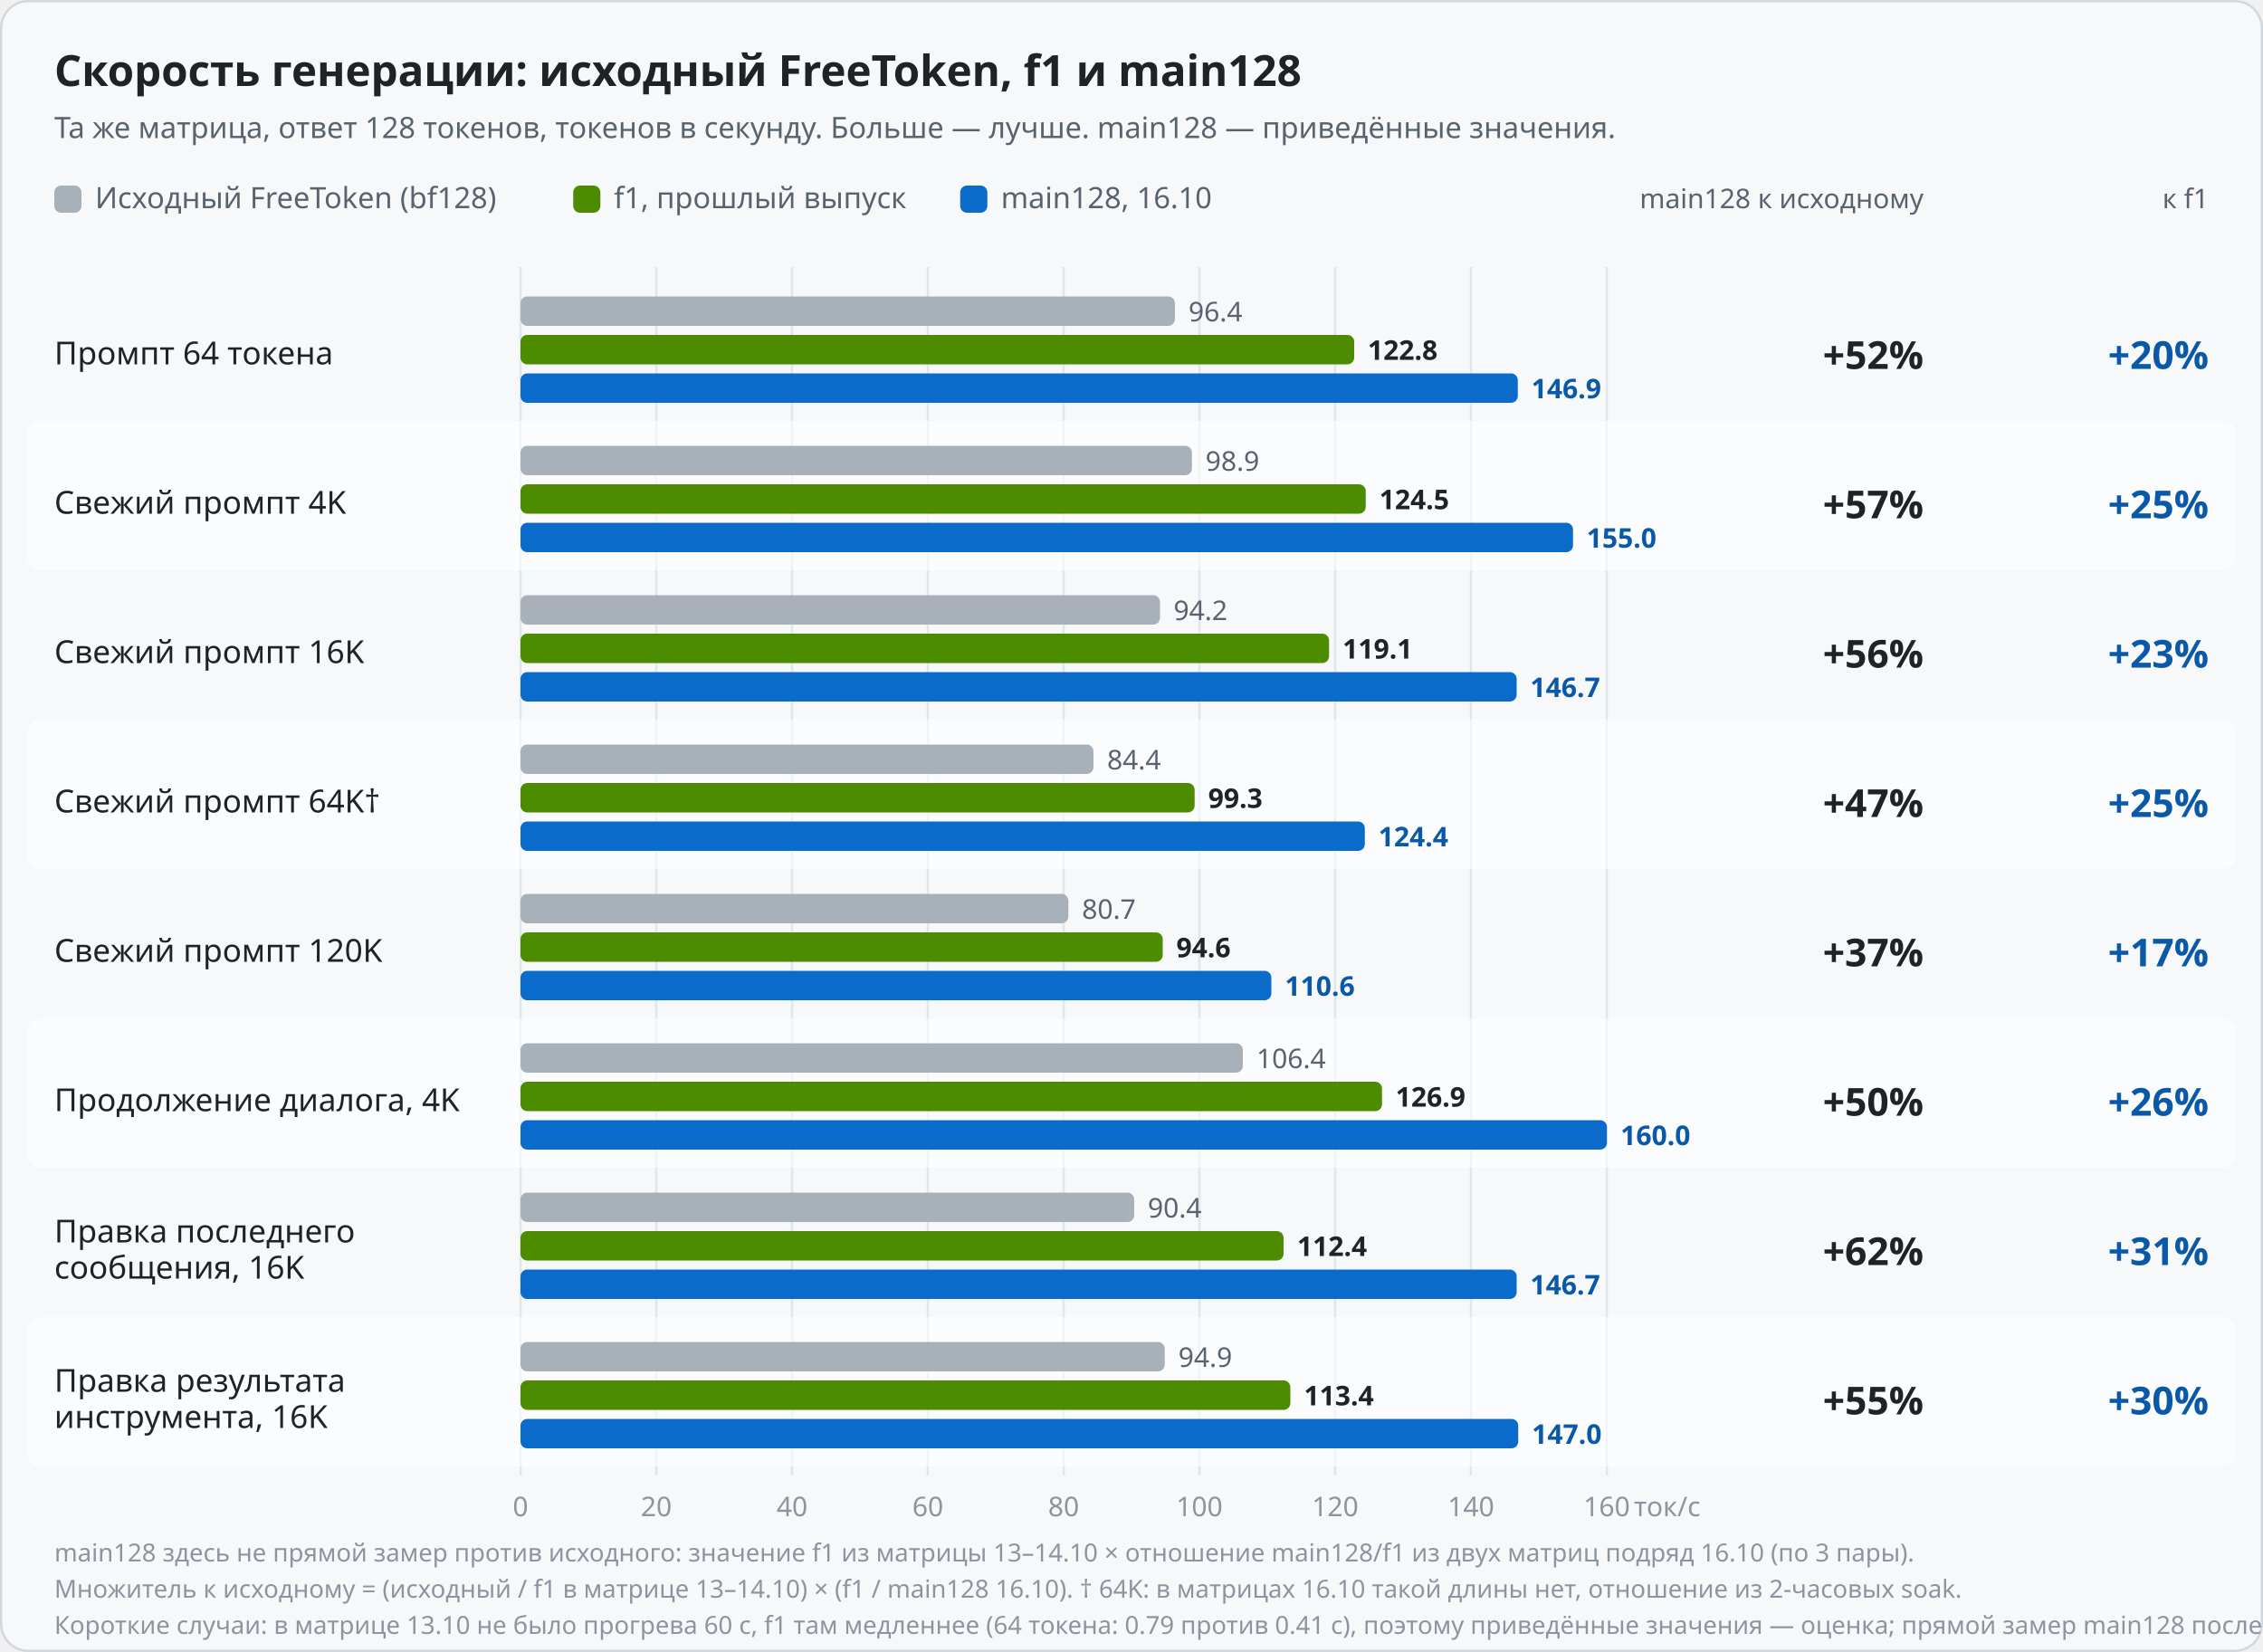
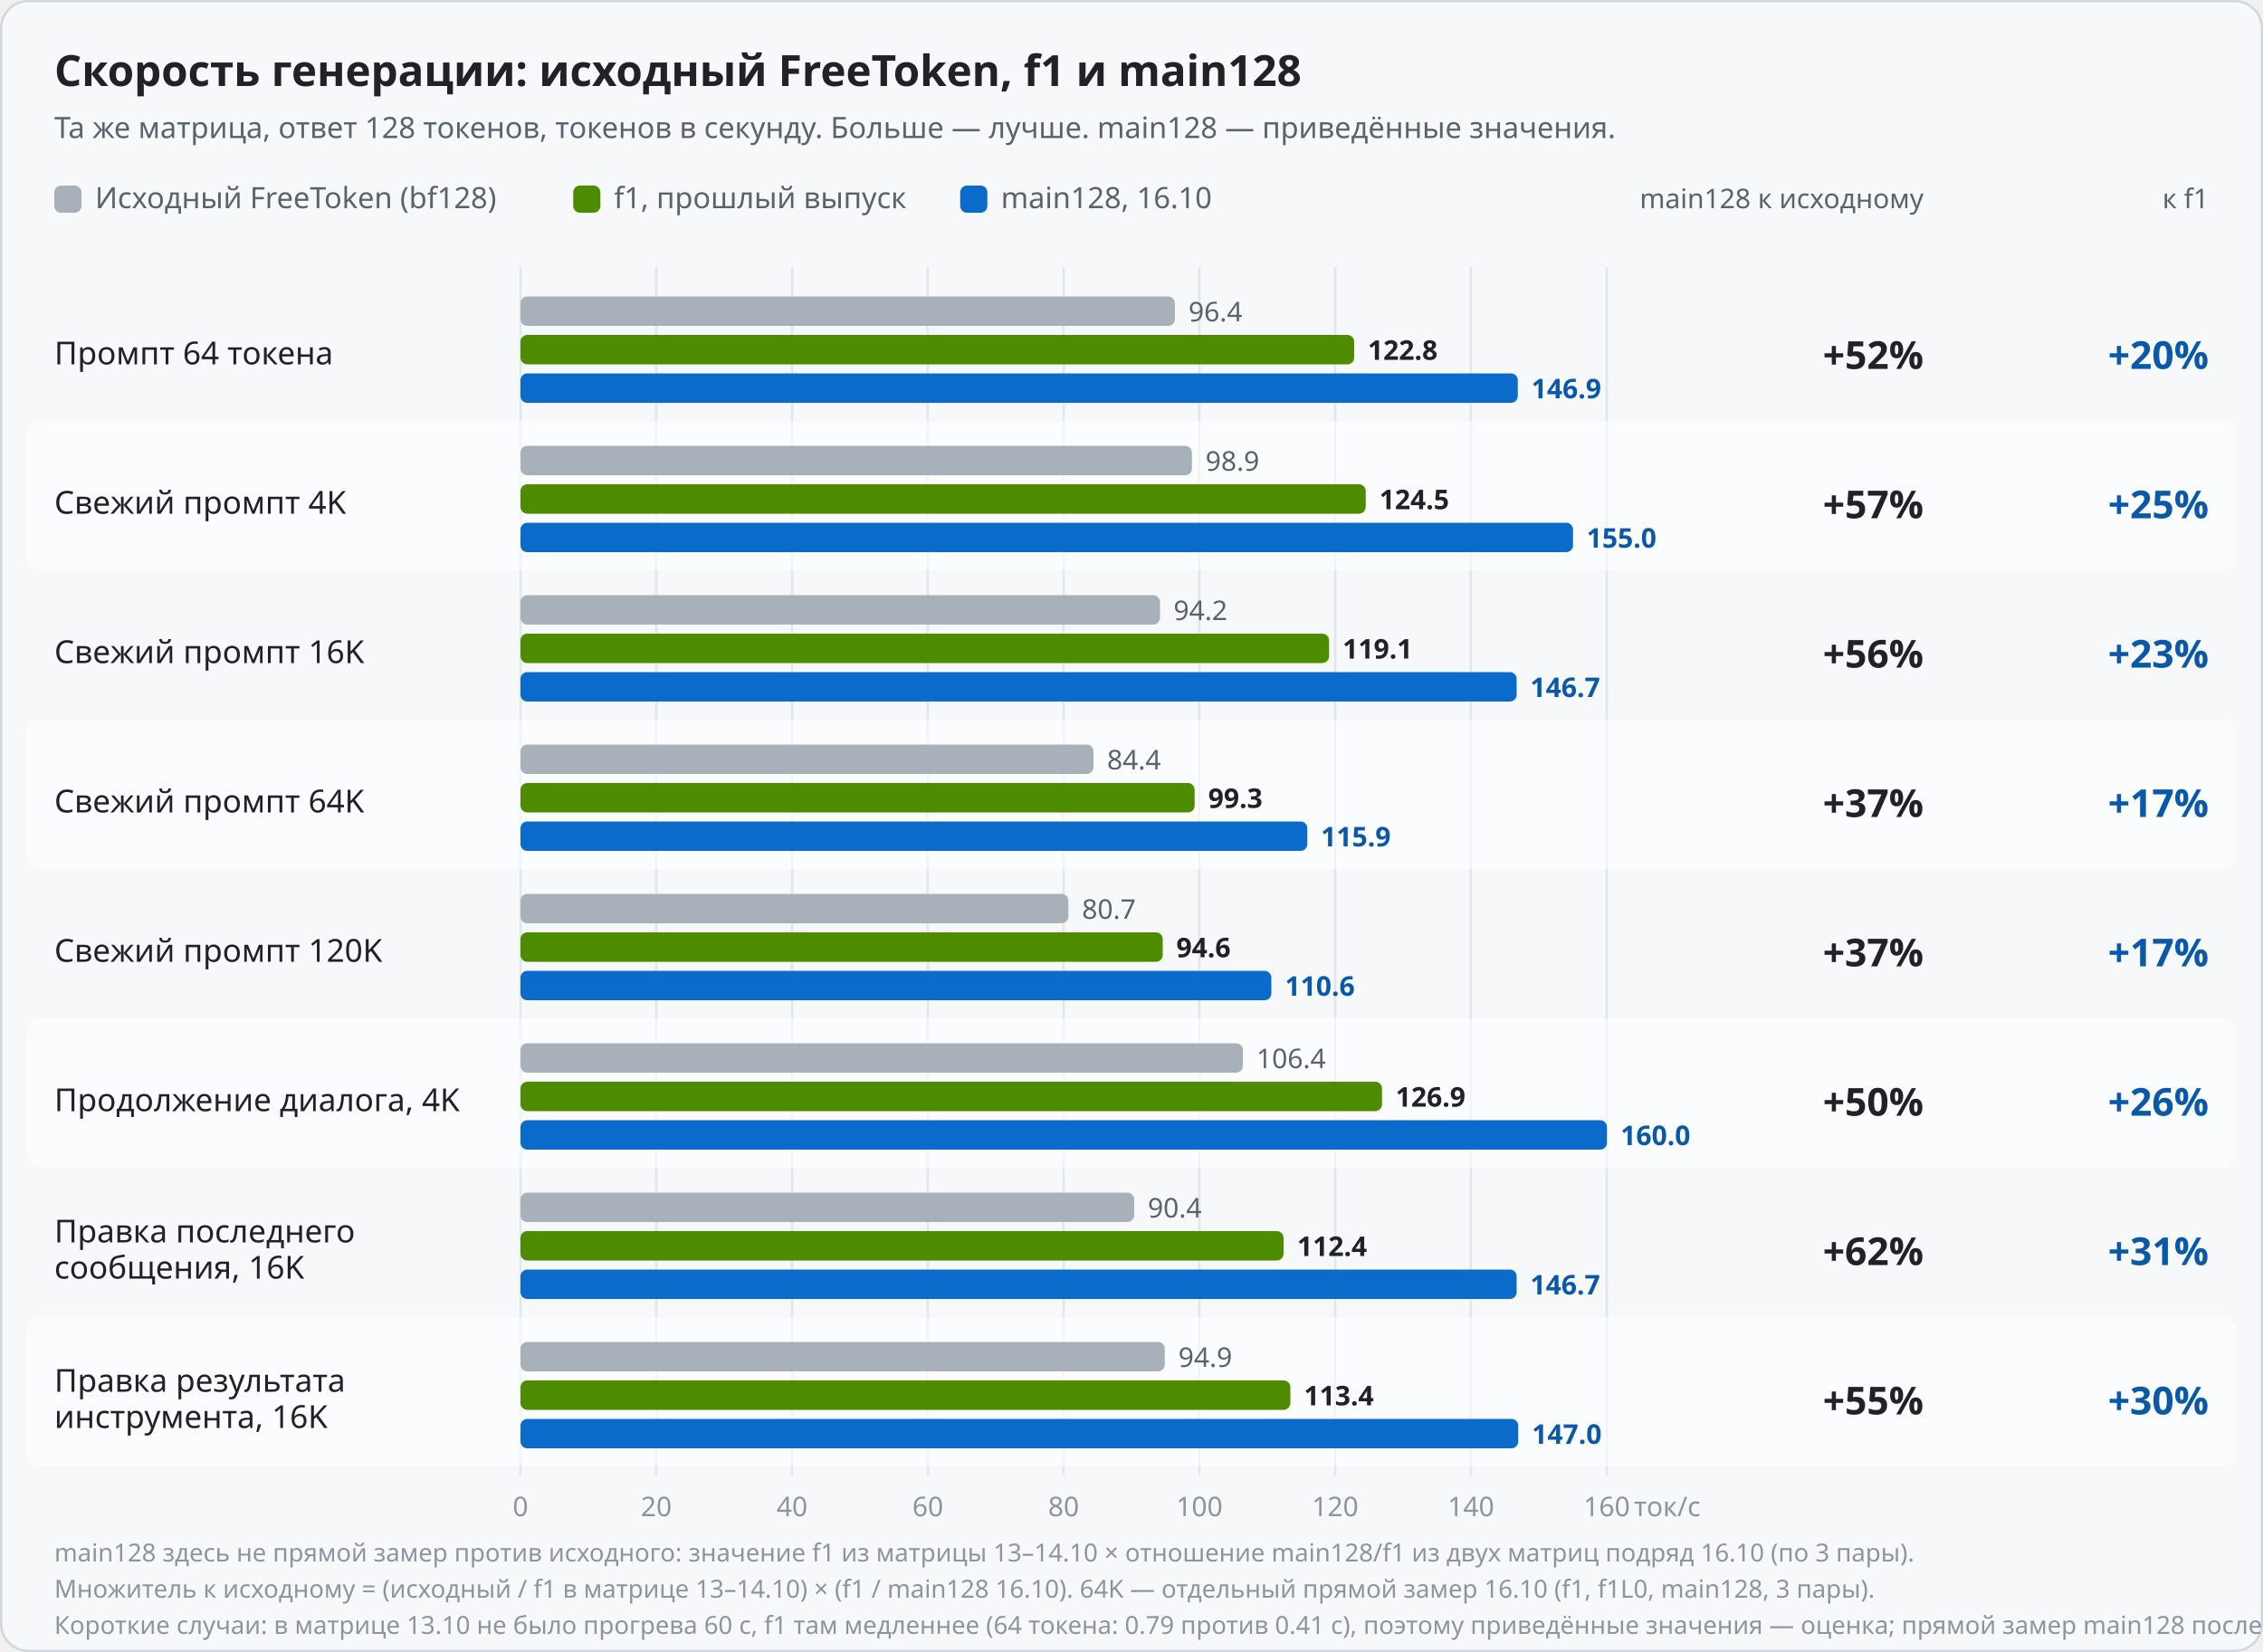
<svg xmlns="http://www.w3.org/2000/svg" width="1000" height="730" viewBox="0 0 1000 730" font-family="-apple-system,BlinkMacSystemFont,'Segoe UI','Noto Sans',Helvetica,Arial,sans-serif" role="img" aria-label="Скорость генерации: исходный FreeToken, f1 и main128">
  <rect x="0.5" y="0.5" width="999" height="729" rx="12" fill="#f6f8fa" stroke="#d0d7de" />
  <text x="24.0" y="38.0" font-size="19" fill="#1f2328" text-anchor="start" font-weight="600">Скорость генерации: исходный FreeToken, f1 и main128</text>
  <text x="24.0" y="61.0" font-size="13" fill="#59636e" text-anchor="start">Та же матрица, ответ 128 токенов, токенов в секунду. Больше — лучше. main128 — приведённые значения.</text>
  <rect x="24.0" y="82.0" width="12.0" height="12.0" rx="3" fill="#a8b1ba" />
  <text x="42.0" y="92.0" font-size="13" fill="#59636e" text-anchor="start">Исходный FreeToken (bf128)</text>
  <rect x="253.3" y="82.0" width="12.0" height="12.0" rx="3" fill="#4d8c00" />
  <text x="271.3" y="92.0" font-size="13" fill="#59636e" text-anchor="start">f1, прошлый выпуск</text>
  <rect x="424.3" y="82.0" width="12.0" height="12.0" rx="3" fill="#0b6bcb" />
  <text x="442.3" y="92.0" font-size="13" fill="#59636e" text-anchor="start">main128, 16.10</text>
  <text x="850.0" y="92.0" font-size="12" fill="#59636e" text-anchor="end">main128 к исходному</text>
  <text x="976.0" y="92.0" font-size="12" fill="#59636e" text-anchor="end">к f1</text>
  <line x1="230.0" y1="118.0" x2="230.0" y2="652.0" stroke="#e1e6eb" stroke-width="1" />
  <text x="230.0" y="670.0" font-size="12" fill="#8c959f" text-anchor="middle">0</text>
  <line x1="290.0" y1="118.0" x2="290.0" y2="652.0" stroke="#e1e6eb" stroke-width="1" />
  <text x="290.0" y="670.0" font-size="12" fill="#8c959f" text-anchor="middle">20</text>
  <line x1="350.0" y1="118.0" x2="350.0" y2="652.0" stroke="#e1e6eb" stroke-width="1" />
  <text x="350.0" y="670.0" font-size="12" fill="#8c959f" text-anchor="middle">40</text>
  <line x1="410.0" y1="118.0" x2="410.0" y2="652.0" stroke="#e1e6eb" stroke-width="1" />
  <text x="410.0" y="670.0" font-size="12" fill="#8c959f" text-anchor="middle">60</text>
  <line x1="470.0" y1="118.0" x2="470.0" y2="652.0" stroke="#e1e6eb" stroke-width="1" />
  <text x="470.0" y="670.0" font-size="12" fill="#8c959f" text-anchor="middle">80</text>
  <line x1="530.0" y1="118.0" x2="530.0" y2="652.0" stroke="#e1e6eb" stroke-width="1" />
  <text x="530.0" y="670.0" font-size="12" fill="#8c959f" text-anchor="middle">100</text>
  <line x1="590.0" y1="118.0" x2="590.0" y2="652.0" stroke="#e1e6eb" stroke-width="1" />
  <text x="590.0" y="670.0" font-size="12" fill="#8c959f" text-anchor="middle">120</text>
  <line x1="650.0" y1="118.0" x2="650.0" y2="652.0" stroke="#e1e6eb" stroke-width="1" />
  <text x="650.0" y="670.0" font-size="12" fill="#8c959f" text-anchor="middle">140</text>
  <line x1="710.0" y1="118.0" x2="710.0" y2="652.0" stroke="#e1e6eb" stroke-width="1" />
  <text x="710.0" y="670.0" font-size="12" fill="#8c959f" text-anchor="middle">160</text>
  <text x="722.0" y="670.0" font-size="12" fill="#8c959f" text-anchor="start">ток/с</text>
  <text x="24.0" y="161.0" font-size="14" fill="#1f2328" text-anchor="start">Промпт 64 токена</text>
  <rect x="230.0" y="131.0" width="289.2" height="13.0" rx="3" fill="#a8b1ba" />
  <text x="525.2" y="142.0" font-size="12" fill="#59636e" text-anchor="start">96.4</text>
  <rect x="230.0" y="148.0" width="368.4" height="13.0" rx="3" fill="#4d8c00" />
  <text x="604.4" y="159.0" font-size="12" fill="#1f2328" text-anchor="start" font-weight="600">122.8</text>
  <rect x="230.0" y="165.0" width="440.7" height="13.0" rx="3" fill="#0b6bcb" />
  <text x="676.7" y="176.0" font-size="12" fill="#0a58a8" text-anchor="start" font-weight="600">146.9</text>
  <text x="850.0" y="163.0" font-size="17" fill="#1f2328" text-anchor="end" font-weight="700">+52%</text>
  <text x="976.0" y="163.0" font-size="17" fill="#0a58a8" text-anchor="end" font-weight="700">+20%</text>
  <rect x="12.0" y="186.0" width="976.0" height="66.0" rx="6" fill="#ffffff" fill-opacity="0.55" />
  <text x="24.0" y="227.0" font-size="14" fill="#1f2328" text-anchor="start">Свежий промпт 4K</text>
  <rect x="230.0" y="197.0" width="296.7" height="13.0" rx="3" fill="#a8b1ba" />
  <text x="532.7" y="208.0" font-size="12" fill="#59636e" text-anchor="start">98.9</text>
  <rect x="230.0" y="214.0" width="373.5" height="13.0" rx="3" fill="#4d8c00" />
  <text x="609.5" y="225.0" font-size="12" fill="#1f2328" text-anchor="start" font-weight="600">124.5</text>
  <rect x="230.0" y="231.0" width="465.1" height="13.0" rx="3" fill="#0b6bcb" />
  <text x="701.1" y="242.0" font-size="12" fill="#0a58a8" text-anchor="start" font-weight="600">155.0</text>
  <text x="850.0" y="229.0" font-size="17" fill="#1f2328" text-anchor="end" font-weight="700">+57%</text>
  <text x="976.0" y="229.0" font-size="17" fill="#0a58a8" text-anchor="end" font-weight="700">+25%</text>
  <text x="24.0" y="293.0" font-size="14" fill="#1f2328" text-anchor="start">Свежий промпт 16K</text>
  <rect x="230.0" y="263.0" width="282.6" height="13.0" rx="3" fill="#a8b1ba" />
  <text x="518.6" y="274.0" font-size="12" fill="#59636e" text-anchor="start">94.2</text>
  <rect x="230.0" y="280.0" width="357.3" height="13.0" rx="3" fill="#4d8c00" />
  <text x="593.3" y="291.0" font-size="12" fill="#1f2328" text-anchor="start" font-weight="600">119.1</text>
  <rect x="230.0" y="297.0" width="440.2" height="13.0" rx="3" fill="#0b6bcb" />
  <text x="676.2" y="308.0" font-size="12" fill="#0a58a8" text-anchor="start" font-weight="600">146.7</text>
  <text x="850.0" y="295.0" font-size="17" fill="#1f2328" text-anchor="end" font-weight="700">+56%</text>
  <text x="976.0" y="295.0" font-size="17" fill="#0a58a8" text-anchor="end" font-weight="700">+23%</text>
  <rect x="12.0" y="318.0" width="976.0" height="66.0" rx="6" fill="#ffffff" fill-opacity="0.55" />
-   <text x="24.0" y="359.0" font-size="14" fill="#1f2328" text-anchor="start">Свежий промпт 64K†</text>
+   <text x="24.0" y="359.0" font-size="14" fill="#1f2328" text-anchor="start">Свежий промпт 64K</text>
  <rect x="230.0" y="329.0" width="253.2" height="13.0" rx="3" fill="#a8b1ba" />
  <text x="489.2" y="340.0" font-size="12" fill="#59636e" text-anchor="start">84.4</text>
  <rect x="230.0" y="346.0" width="297.9" height="13.0" rx="3" fill="#4d8c00" />
  <text x="533.9" y="357.0" font-size="12" fill="#1f2328" text-anchor="start" font-weight="600">99.3</text>
-   <rect x="230.0" y="363.0" width="373.1" height="13.0" rx="3" fill="#0b6bcb" />
-   <text x="609.1" y="374.0" font-size="12" fill="#0a58a8" text-anchor="start" font-weight="600">124.4</text>
-   <text x="850.0" y="361.0" font-size="17" fill="#1f2328" text-anchor="end" font-weight="700">+47%</text>
-   <text x="976.0" y="361.0" font-size="17" fill="#0a58a8" text-anchor="end" font-weight="700">+25%</text>
+   <rect x="230.0" y="363.0" width="347.7" height="13.0" rx="3" fill="#0b6bcb" />
+   <text x="583.7" y="374.0" font-size="12" fill="#0a58a8" text-anchor="start" font-weight="600">115.9</text>
+   <text x="850.0" y="361.0" font-size="17" fill="#1f2328" text-anchor="end" font-weight="700">+37%</text>
+   <text x="976.0" y="361.0" font-size="17" fill="#0a58a8" text-anchor="end" font-weight="700">+17%</text>
  <text x="24.0" y="425.0" font-size="14" fill="#1f2328" text-anchor="start">Свежий промпт 120K</text>
  <rect x="230.0" y="395.0" width="242.1" height="13.0" rx="3" fill="#a8b1ba" />
  <text x="478.1" y="406.0" font-size="12" fill="#59636e" text-anchor="start">80.7</text>
  <rect x="230.0" y="412.0" width="283.8" height="13.0" rx="3" fill="#4d8c00" />
  <text x="519.8" y="423.0" font-size="12" fill="#1f2328" text-anchor="start" font-weight="600">94.6</text>
  <rect x="230.0" y="429.0" width="331.8" height="13.0" rx="3" fill="#0b6bcb" />
  <text x="567.8" y="440.0" font-size="12" fill="#0a58a8" text-anchor="start" font-weight="600">110.6</text>
  <text x="850.0" y="427.0" font-size="17" fill="#1f2328" text-anchor="end" font-weight="700">+37%</text>
  <text x="976.0" y="427.0" font-size="17" fill="#0a58a8" text-anchor="end" font-weight="700">+17%</text>
  <rect x="12.0" y="450.0" width="976.0" height="66.0" rx="6" fill="#ffffff" fill-opacity="0.55" />
  <text x="24.0" y="491.0" font-size="14" fill="#1f2328" text-anchor="start">Продолжение диалога, 4K</text>
  <rect x="230.0" y="461.0" width="319.2" height="13.0" rx="3" fill="#a8b1ba" />
  <text x="555.2" y="472.0" font-size="12" fill="#59636e" text-anchor="start">106.4</text>
  <rect x="230.0" y="478.0" width="380.7" height="13.0" rx="3" fill="#4d8c00" />
  <text x="616.7" y="489.0" font-size="12" fill="#1f2328" text-anchor="start" font-weight="600">126.9</text>
  <rect x="230.0" y="495.0" width="480.1" height="13.0" rx="3" fill="#0b6bcb" />
  <text x="716.1" y="506.0" font-size="12" fill="#0a58a8" text-anchor="start" font-weight="600">160.0</text>
  <text x="850.0" y="493.0" font-size="17" fill="#1f2328" text-anchor="end" font-weight="700">+50%</text>
  <text x="976.0" y="493.0" font-size="17" fill="#0a58a8" text-anchor="end" font-weight="700">+26%</text>
  <text x="24.0" y="549.0" font-size="14" fill="#1f2328" text-anchor="start">Правка последнего</text>
  <text x="24.0" y="565.0" font-size="14" fill="#1f2328" text-anchor="start">сообщения, 16K</text>
  <rect x="230.0" y="527.0" width="271.2" height="13.0" rx="3" fill="#a8b1ba" />
  <text x="507.2" y="538.0" font-size="12" fill="#59636e" text-anchor="start">90.4</text>
  <rect x="230.0" y="544.0" width="337.2" height="13.0" rx="3" fill="#4d8c00" />
  <text x="573.2" y="555.0" font-size="12" fill="#1f2328" text-anchor="start" font-weight="600">112.4</text>
  <rect x="230.0" y="561.0" width="440.2" height="13.0" rx="3" fill="#0b6bcb" />
  <text x="676.2" y="572.0" font-size="12" fill="#0a58a8" text-anchor="start" font-weight="600">146.7</text>
  <text x="850.0" y="559.0" font-size="17" fill="#1f2328" text-anchor="end" font-weight="700">+62%</text>
  <text x="976.0" y="559.0" font-size="17" fill="#0a58a8" text-anchor="end" font-weight="700">+31%</text>
  <rect x="12.0" y="582.0" width="976.0" height="66.0" rx="6" fill="#ffffff" fill-opacity="0.55" />
  <text x="24.0" y="615.0" font-size="14" fill="#1f2328" text-anchor="start">Правка результата</text>
  <text x="24.0" y="631.0" font-size="14" fill="#1f2328" text-anchor="start">инструмента, 16K</text>
  <rect x="230.0" y="593.0" width="284.7" height="13.0" rx="3" fill="#a8b1ba" />
  <text x="520.7" y="604.0" font-size="12" fill="#59636e" text-anchor="start">94.9</text>
  <rect x="230.0" y="610.0" width="340.2" height="13.0" rx="3" fill="#4d8c00" />
  <text x="576.2" y="621.0" font-size="12" fill="#1f2328" text-anchor="start" font-weight="600">113.4</text>
  <rect x="230.0" y="627.0" width="440.9" height="13.0" rx="3" fill="#0b6bcb" />
  <text x="676.9" y="638.0" font-size="12" fill="#0a58a8" text-anchor="start" font-weight="600">147.0</text>
  <text x="850.0" y="625.0" font-size="17" fill="#1f2328" text-anchor="end" font-weight="700">+55%</text>
  <text x="976.0" y="625.0" font-size="17" fill="#0a58a8" text-anchor="end" font-weight="700">+30%</text>
  <text x="24.0" y="690.0" font-size="11" fill="#8c959f" text-anchor="start">main128 здесь не прямой замер против исходного: значение f1 из матрицы 13–14.10 × отношение main128/f1 из двух матриц подряд 16.10 (по 3 пары).</text>
-   <text x="24.0" y="706.0" font-size="11" fill="#8c959f" text-anchor="start">Множитель к исходному = (исходный / f1 в матрице 13–14.10) × (f1 / main128 16.10). † 64K: в матрицах 16.10 такой длины нет, отношение из 2-часовых soak.</text>
+   <text x="24.0" y="706.0" font-size="11" fill="#8c959f" text-anchor="start">Множитель к исходному = (исходный / f1 в матрице 13–14.10) × (f1 / main128 16.10). 64K — отдельный прямой замер 16.10 (f1, f1L0, main128, 3 пары).</text>
  <text x="24.0" y="722.0" font-size="11" fill="#8c959f" text-anchor="start">Короткие случаи: в матрице 13.10 не было прогрева 60 с, f1 там медленнее (64 токена: 0.79 против 0.41 с), поэтому приведённые значения — оценка; прямой замер main128 после прогрева — 0.200 с.</text>
</svg>
